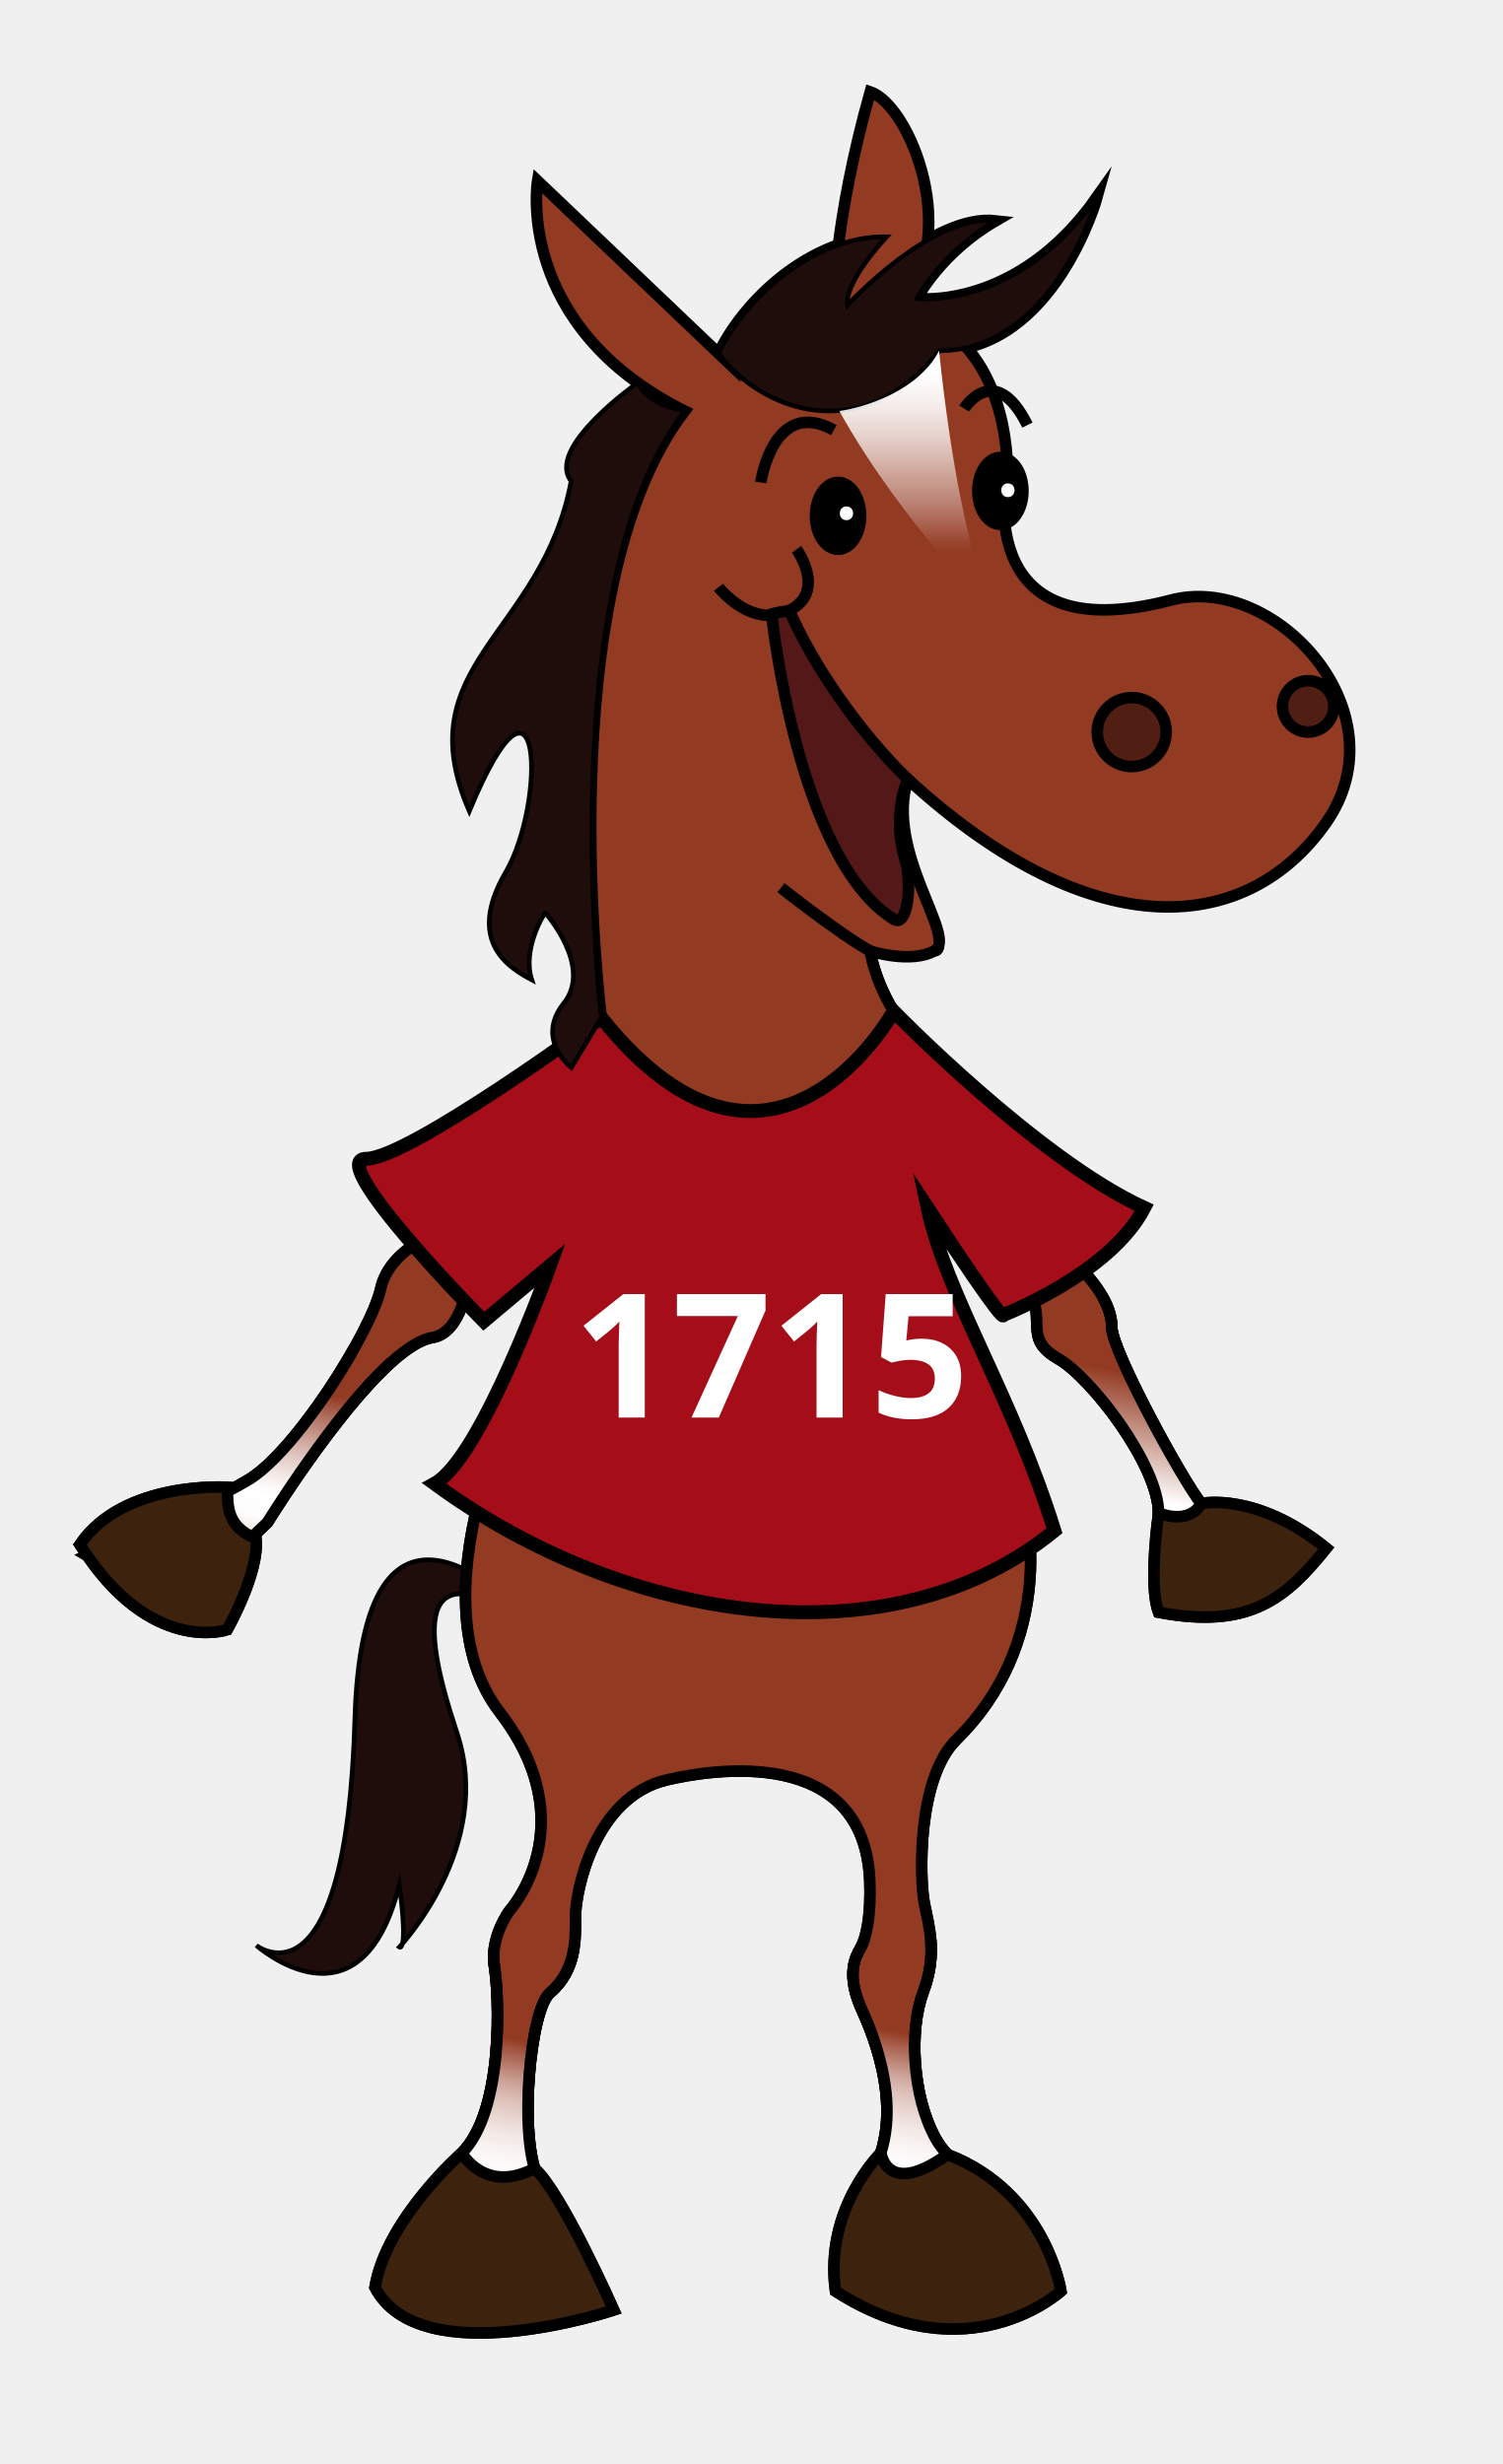
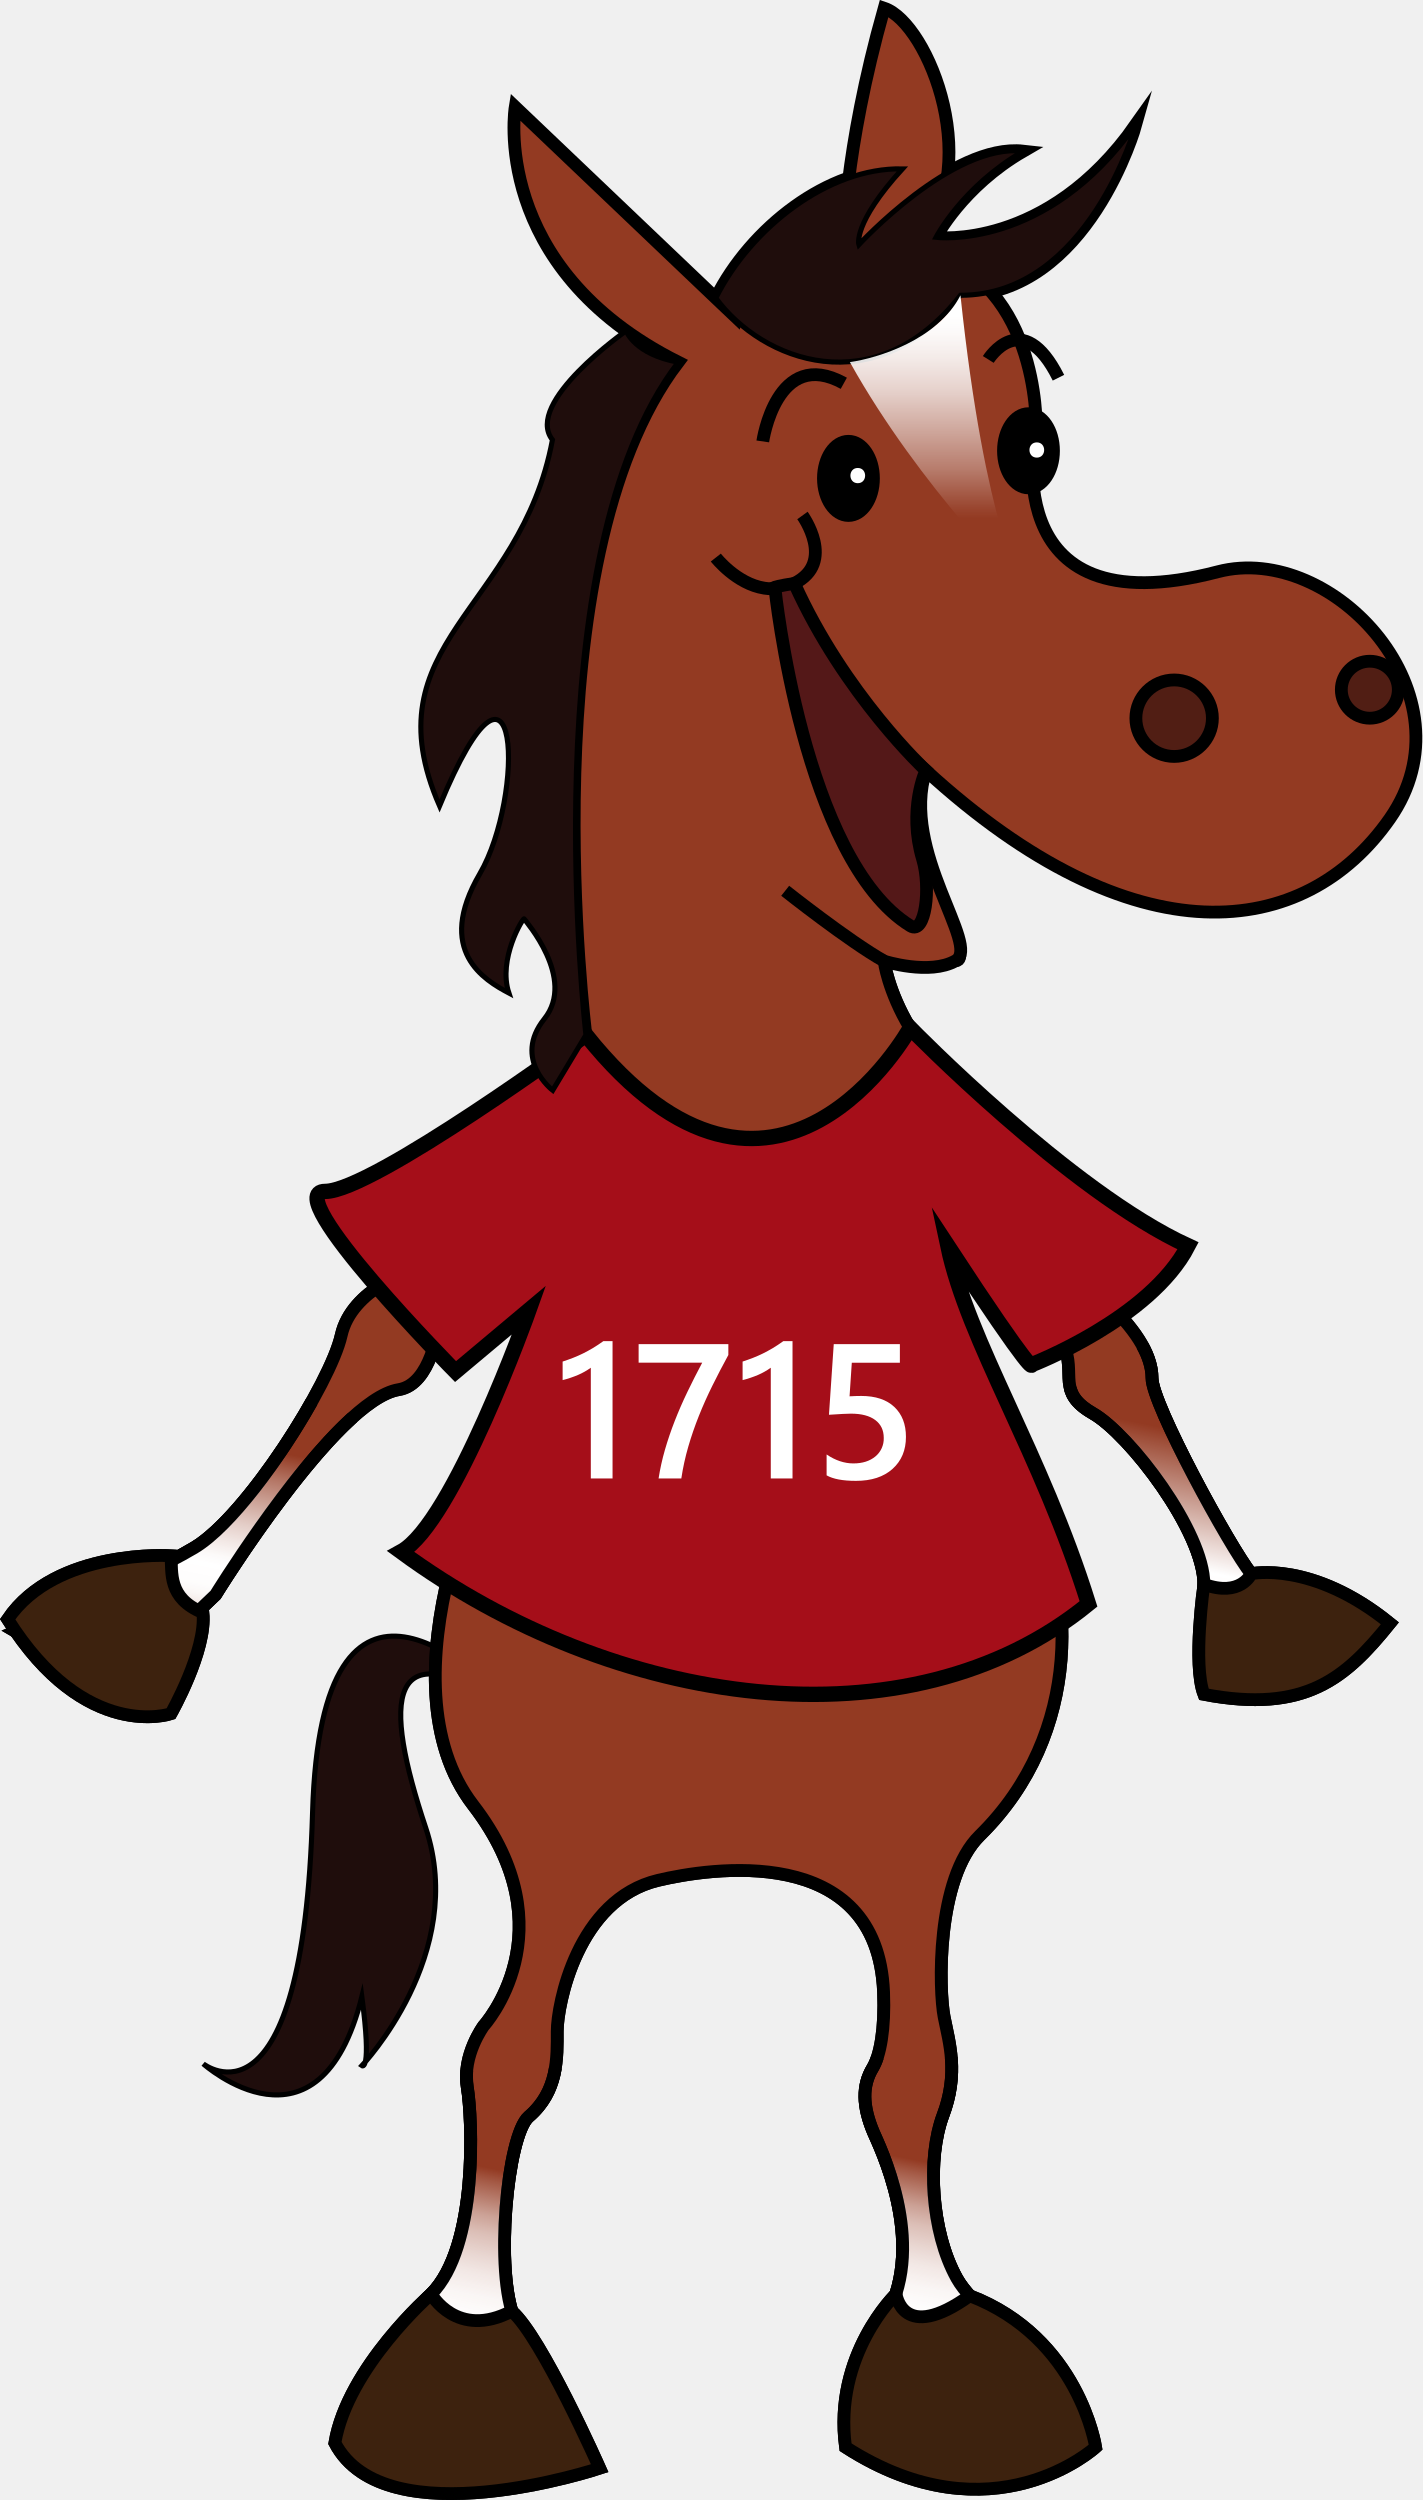
- <svg xmlns="http://www.w3.org/2000/svg" xmlns:xlink="http://www.w3.org/1999/xlink" id="_2nd_Place" data-name="2nd Place" viewBox="0 0 1302.96 2136.85">
+ <svg xmlns="http://www.w3.org/2000/svg" xmlns:xlink="http://www.w3.org/1999/xlink" viewBox="0 0 1112.22 1954.94">
  <defs>
-     <style>.cls-1{fill:#1f0d0c;stroke-width:4px;}.cls-1,.cls-10,.cls-11,.cls-12,.cls-13,.cls-2,.cls-3,.cls-4,.cls-5,.cls-6,.cls-7,.cls-8,.cls-9{stroke:#000;stroke-miterlimit:10;}.cls-14,.cls-16,.cls-2{fill:#fff;}.cls-10,.cls-11,.cls-12,.cls-13,.cls-2,.cls-3,.cls-4,.cls-5,.cls-6,.cls-7,.cls-9{stroke-width:10px;}.cls-3{fill:#933a22;}.cls-5{fill:none;}.cls-6{fill:#541818;}.cls-7{fill:#511e14;}.cls-8{fill:#a50e19;stroke-width:12px;}.cls-9{fill:url(#linear-gradient);}.cls-10{fill:url(#linear-gradient-2);}.cls-11{fill:url(#linear-gradient-3);}.cls-12{fill:url(#linear-gradient-4);}.cls-13{fill:#3d220e;}.cls-15{fill:url(#linear-gradient-5);}.cls-16{font-size:150px;font-family:Montserrat;font-weight:700;}</style>
-     <linearGradient id="linear-gradient" x1="422.49" y1="1921.4" x2="470.52" y2="1684.83" gradientUnits="userSpaceOnUse">
+     <style>.cls-1{fill:#1f0d0c;stroke-width:4px;}.cls-1,.cls-10,.cls-11,.cls-12,.cls-13,.cls-16,.cls-2,.cls-3,.cls-4,.cls-5,.cls-6,.cls-7,.cls-8,.cls-9{stroke:#000;stroke-miterlimit:10;}.cls-14,.cls-2{fill:#fff;}.cls-10,.cls-11,.cls-12,.cls-13,.cls-16,.cls-2,.cls-3,.cls-4,.cls-5,.cls-6,.cls-7,.cls-9{stroke-width:10px;}.cls-3{fill:#933a22;}.cls-5{fill:none;}.cls-6{fill:#541818;}.cls-7{fill:#511e14;}.cls-8{fill:#a50e19;stroke-width:12px;}.cls-9{fill:url(#linear-gradient);}.cls-10{fill:url(#linear-gradient-2);}.cls-11{fill:url(#linear-gradient-3);}.cls-12{fill:url(#linear-gradient-4);}.cls-13{fill:#3d220e;}.cls-15{fill:url(#linear-gradient-5);}.cls-16{fill:url(#linear-gradient-6);}</style>
+     <linearGradient id="linear-gradient" x1="359.16" y1="1848.14" x2="407.2" y2="1611.56" gradientUnits="userSpaceOnUse">
      <stop offset="0.06" stop-color="#fff" />
      <stop offset="0.16" stop-color="#fff" stop-opacity="0.99" />
      <stop offset="0.23" stop-color="#fff" stop-opacity="0.95" />
      <stop offset="0.3" stop-color="#fff" stop-opacity="0.88" />
      <stop offset="0.36" stop-color="#fff" stop-opacity="0.79" />
      <stop offset="0.43" stop-color="#fff" stop-opacity="0.67" />
      <stop offset="0.49" stop-color="#fff" stop-opacity="0.52" />
      <stop offset="0.54" stop-color="#fff" stop-opacity="0.35" />
      <stop offset="0.6" stop-color="#fff" stop-opacity="0.15" />
      <stop offset="0.64" stop-color="#fff" stop-opacity="0" />
      <stop offset="0.85" stop-color="#fff" stop-opacity="0" />
    </linearGradient>
-     <linearGradient id="linear-gradient-2" x1="788.4" y1="1916.84" x2="834.93" y2="1687.67" xlink:href="#linear-gradient" />
-     <linearGradient id="linear-gradient-3" x1="231.67" y1="1358.12" x2="271.5" y2="1161.98" gradientUnits="userSpaceOnUse">
+     <linearGradient id="linear-gradient-2" x1="725.07" y1="1843.58" x2="771.6" y2="1614.41" xlink:href="#linear-gradient" />
+     <linearGradient id="linear-gradient-3" x1="168.35" y1="1284.86" x2="208.17" y2="1088.71" gradientUnits="userSpaceOnUse">
      <stop offset="0" stop-color="#fff" stop-opacity="0" />
      <stop offset="0.01" stop-color="#fff" stop-opacity="0.11" />
      <stop offset="0.03" stop-color="#fff" stop-opacity="0.29" />
      <stop offset="0.05" stop-color="#fff" stop-opacity="0.46" />
      <stop offset="0.07" stop-color="#fff" stop-opacity="0.61" />
      <stop offset="0.1" stop-color="#fff" stop-opacity="0.73" />
      <stop offset="0.12" stop-color="#fff" stop-opacity="0.83" />
      <stop offset="0.15" stop-color="#fff" stop-opacity="0.91" />
      <stop offset="0.18" stop-color="#fff" stop-opacity="0.96" />
      <stop offset="0.22" stop-color="#fff" stop-opacity="0.99" />
      <stop offset="0.3" stop-color="#fff" />
      <stop offset="0.34" stop-color="#fff" stop-opacity="0.97" />
      <stop offset="0.4" stop-color="#fff" stop-opacity="0.88" />
      <stop offset="0.48" stop-color="#fff" stop-opacity="0.74" />
      <stop offset="0.57" stop-color="#fff" stop-opacity="0.54" />
      <stop offset="0.68" stop-color="#fff" stop-opacity="0.28" />
      <stop offset="0.78" stop-color="#fff" stop-opacity="0" />
    </linearGradient>
-     <linearGradient id="linear-gradient-4" x1="964.89" y1="1330.44" x2="1004.56" y2="1135.07" gradientUnits="userSpaceOnUse">
+     <linearGradient id="linear-gradient-4" x1="901.56" y1="1257.17" x2="941.23" y2="1061.81" gradientUnits="userSpaceOnUse">
      <stop offset="0" stop-color="#fff" stop-opacity="0" />
      <stop offset="0.01" stop-color="#fff" stop-opacity="0.11" />
      <stop offset="0.02" stop-color="#fff" stop-opacity="0.29" />
      <stop offset="0.03" stop-color="#fff" stop-opacity="0.46" />
      <stop offset="0.04" stop-color="#fff" stop-opacity="0.61" />
      <stop offset="0.06" stop-color="#fff" stop-opacity="0.73" />
      <stop offset="0.07" stop-color="#fff" stop-opacity="0.83" />
      <stop offset="0.09" stop-color="#fff" stop-opacity="0.91" />
      <stop offset="0.11" stop-color="#fff" stop-opacity="0.96" />
      <stop offset="0.13" stop-color="#fff" stop-opacity="0.99" />
      <stop offset="0.18" stop-color="#fff" />
      <stop offset="0.46" stop-color="#fff" stop-opacity="0.46" />
      <stop offset="0.7" stop-color="#fff" stop-opacity="0" />
    </linearGradient>
-     <linearGradient id="linear-gradient-5" x1="795.74" y1="533.67" x2="795.74" y2="304.17" gradientUnits="userSpaceOnUse">
+     <linearGradient id="linear-gradient-5" x1="732.41" y1="460.41" x2="732.41" y2="230.91" gradientUnits="userSpaceOnUse">
      <stop offset="0" stop-color="#fff" stop-opacity="0" />
      <stop offset="0.24" stop-color="#fff" stop-opacity="0" />
      <stop offset="0.27" stop-color="#fff" stop-opacity="0.05" />
      <stop offset="0.41" stop-color="#fff" stop-opacity="0.34" />
      <stop offset="0.55" stop-color="#fff" stop-opacity="0.57" />
      <stop offset="0.67" stop-color="#fff" stop-opacity="0.76" />
      <stop offset="0.78" stop-color="#fff" stop-opacity="0.89" />
      <stop offset="0.87" stop-color="#fff" stop-opacity="0.97" />
      <stop offset="0.93" stop-color="#fff" />
    </linearGradient>
+     <linearGradient id="linear-gradient-6" x1="392.76" y1="1617.07" x2="392.76" y2="1617.07" gradientUnits="userSpaceOnUse">
+       <stop offset="0" stop-color="#fff" stop-opacity="0" />
+       <stop offset="0.07" stop-color="#fff" stop-opacity="0.16" />
+       <stop offset="0.16" stop-color="#fff" stop-opacity="0.36" />
+       <stop offset="0.26" stop-color="#fff" stop-opacity="0.53" />
+       <stop offset="0.36" stop-color="#fff" stop-opacity="0.67" />
+       <stop offset="0.47" stop-color="#fff" stop-opacity="0.79" />
+       <stop offset="0.58" stop-color="#fff" stop-opacity="0.88" />
+       <stop offset="0.7" stop-color="#fff" stop-opacity="0.95" />
+       <stop offset="0.83" stop-color="#fff" stop-opacity="0.99" />
+       <stop offset="1" stop-color="#fff" />
+       <stop offset="1" stop-color="#fff" stop-opacity="0.99" />
+       <stop offset="1" stop-color="#fff" stop-opacity="0.96" />
+       <stop offset="1" stop-color="#fff" stop-opacity="0.91" />
+       <stop offset="1" stop-color="#fff" stop-opacity="0.83" />
+       <stop offset="1" stop-color="#fff" stop-opacity="0.73" />
+       <stop offset="1" stop-color="#fff" stop-opacity="0.61" />
+       <stop offset="1" stop-color="#fff" stop-opacity="0.47" />
+       <stop offset="1" stop-color="#fff" stop-opacity="0.3" />
+       <stop offset="1" stop-color="#fff" stop-opacity="0.12" />
+       <stop offset="1" stop-color="#fff" stop-opacity="0" />
+     </linearGradient>
  </defs>
-   <path class="cls-1" d="M470.36,1415.62s-1.64-1.93-4.58-5.11c-25.73-27.82-151.31-151.38-158,80.11-7.5,258-85.5,196.49-85.5,196.49s90.62,81,124.06-52.5c7.94,60,0,54,0,54s82.93-87,49.93-186-33.52-161.35,72.49-88.93" />
-   <path id="body" class="cls-2" d="M593.66,374.8C474.44,531,547.15,880.46,547.15,880.46L387,1065.84s-48.6,14.67-56.82,51.67-73.58,141.18-114.69,165.85-139.78,65.78-139.78,65.78l78.11,45.76,78.11-74.54s93.91-152.51,143.29-160.45c25.45-4.1,30.9-49.33,30.9-49.33l93-69.77s-4.11,102.78-28.78,131.55-111.55,215.58-37,312.44c75.91,98.63,8.22,172.66,8.22,172.66s-16.93,23-12.82,47.7,8.71,125-28.29,162-61.67,123.33-61.67,123.33,86.33,37,123.33,20.56,53.44-12.33,53.44-12.33l-49.33-111c-16.44-37-6.25-144.82,10.56-159.23,23.3-20,22.33-46.33,22.33-66.88s15.68-103,79-118c39-9.25,171.36-30.69,176.22,87.49,1.18,28.69-2.68,49.58-8.53,59.25-8.36,13.81-8,29.92.58,50.31,4.26,10.06,41.9,85.36,10.38,142.91s-11,90.44-11,90.44,127.44,37,152.11,0-65.78-82.22-86.33-119.22-23.17-94.56-10.83-127.45,5-56.2.92-76.75-6.67-108.08,27.89-142c81-79.62,76.58-196.42,35.47-270.41s-65.78-217.89-65.78-217.89,76.43,60.49,95.84,104.48c10.07,22.83-6,37.26,22.83,53.71s86.89,92.59,86.89,133.7,16.44,82.76,16.44,82.76,90.44,15.91,90.44-41.65-53.44-28.78-69.89-49.33-77.57-132.44-77.57-153-16.55-41.29-33.57-57.74C921.27,1084.12,792.42,906,775,877s-20.3-52.19-20.3-52.19" />
-   <path class="cls-2" d="M677.31,769.82s50,39.63,77.42,55" />
-   <path id="hair_bangs" class="cls-2" d="M951.56,170.7S914.49,304.17,814.38,304.17c-66.53,85.27-155.12,51.59-191.3,2.14,27.24-54.47,87.89-102.24,145.9-101-39.1,42.88-34.05,59.27-34.05,59.27s73.15-79.45,128.64-73.15c-47.92,27.74-68.34,67.45-68.34,67.45S881.92,269.75,951.56,170.7Z" />
-   <ellipse id="eye_L" class="cls-2" cx="726.79" cy="447.35" rx="19.55" ry="29.01" />
-   <ellipse id="eye_R" class="cls-2" cx="863.58" cy="425.76" rx="19.55" ry="29.01" />
-   <path id="brow_R" class="cls-2" d="M691.48,418.34s10.71-74.29,63.37-45.29" />
-   <path id="cheek" class="cls-2" d="M623.08,509.26s16.09,20.57,38,23.94a38.23,38.23,0,0,0,23.43-3.76c32.79-16.4,6.31-53.08,6.31-53.08" />
-   <path id="mouth" class="cls-2" d="M787.32,675.73s-63.74-59.27-102.84-146.29c-23.43,3.76-15.14,4.16-15.14,4.16S690.12,824.55,810.6,824.55c13.69,0-19.16-57.23-25.82-79.45C773.14,706.27,787.32,675.73,787.32,675.73Z" />
-   <circle id="nostril_R" class="cls-2" cx="981.48" cy="634.88" r="29.91" />
-   <circle id="nostril_L" class="cls-2" cx="1134.5" cy="612.6" r="22.28" />
-   <path class="cls-2" d="M1004.77,1312.13s-9,62.73,0,86.08c79.67,15.14,110.9-12.8,145.41-55.53-60.8-49.3-108.41-38.78-108.41-38.78S1033.56,1322.65,1004.77,1312.13Z" />
-   <path class="cls-2" d="M197,1289.8s-89.89-6-127.69,49.7c60.8,96.84,127.69,73.83,127.69,73.83s28.17-49.57,25-79C194.2,1322.95,198.14,1302.67,197,1289.8Z" />
-   <path class="cls-2" d="M400.44,1867.12s-65.38,57.32-75.24,116.48c39.44,75.6,207.07,19.72,207.07,19.72s-45.45-102.64-68.74-122.81C420.51,1903.08,400.44,1867.12,400.44,1867.12Z" />
-   <path class="cls-2" d="M764,1867.12s-49.32,47.46-39.46,119.77c115,74,195.56,0,195.56,0s-12.81-85.68-98.43-118.44C768.91,1906.36,764,1867.12,764,1867.12Z" />
-   <path id="shirt_green" class="cls-2" d="M521.48,882.56s-166.84,122.35-203.92,122.35,102,140.89,102,140.89L477,1097.6s-59.32,166.84-100.11,189.09c166.84,122.35,396.72,155.72,537.6,40.78-37.08-118.64-94-204.13-110.05-280,69.27,105.77,65.56,92.94,65.56,92.94s92.69-35.58,122.35-92.94C899.65,1004.91,775,877,775,877S669.78,1067.94,521.48,882.56Z" />
-   <path id="body-2" data-name="body" class="cls-3" d="M638.88,321.36l-15.8-15L466.21,156.91S445.3,282,593.66,356.44c-119.22,156.22-72.18,526.12-72.18,526.12L387,1065.84s-48.6,14.67-56.82,51.67-73.58,141.18-114.69,165.85-139.78,65.78-139.78,65.78l78.11,45.76,78.11-74.54s93.91-152.51,143.29-160.45c25.45-4.1,30.9-49.33,30.9-49.33l93-69.77s-4.11,102.78-28.78,131.55-111.55,215.58-37,312.44c75.91,98.63,8.22,172.66,8.22,172.66s-16.93,23-12.82,47.7,8.71,125-28.29,162-61.67,123.33-61.67,123.33,86.33,37,123.33,20.56,53.44-12.33,53.44-12.33l-49.33-111c-16.44-37-6.25-144.82,10.56-159.23,23.3-20,22.33-46.33,22.33-66.88s15.68-103,79-118c39-9.25,171.36-30.69,176.22,87.49,1.18,28.69-2.68,49.58-8.53,59.25-8.36,13.81-8,29.92.58,50.31,4.26,10.06,41.9,85.36,10.38,142.91s-11,90.44-11,90.44,127.44,37,152.11,0-65.78-82.22-86.33-119.22-23.17-94.56-10.83-127.45,5-56.2.92-76.75-6.67-108.08,27.89-142c81-79.62,76.58-196.42,35.47-270.41s-65.78-217.89-65.78-217.89,76.43,60.49,95.84,104.48c10.07,22.83-6,37.26,22.83,53.71s86.89,92.59,86.89,133.7,16.44,82.76,16.44,82.76,90.44,15.91,90.44-41.65-53.44-28.78-69.89-49.33-77.57-132.44-77.57-153-16.55-41.29-33.57-57.74C921.27,1084.12,792.42,906,775,877s-20.3-52.19-20.3-52.19,35.57,11.29,55.87-.31S767,739.31,787.32,675.73C950.09,824.85,1083.48,809,1150.17,713.36s-44.09-216.61-134.49-193C837.48,567,873.61,407.32,873.61,407.32s2.9-121.78-95.69-139.18c58-60.89,11.6-176.87-23.2-188.47-31.89,113.08-31.89,185.57-31.89,185.57S641.92,307.89,638.88,321.36Z" />
-   <path class="cls-2" d="M677.31,769.82s50,39.63,77.42,55" />
-   <ellipse id="eye_L-2" data-name="eye_L" class="cls-4" cx="726.79" cy="447.35" rx="19.55" ry="29.01" />
-   <ellipse id="eye_R-2" data-name="eye_R" class="cls-4" cx="867.58" cy="425.76" rx="19.55" ry="29.01" />
-   <path id="brow_L" class="cls-5" d="M836.14,354.34s26.52-42.46,54.88,14.29" />
-   <path id="cheek-2" data-name="cheek" class="cls-5" d="M623.08,509.26s16.09,20.57,38,23.94a38.23,38.23,0,0,0,23.43-3.76c32.79-16.4,6.31-53.08,6.31-53.08" />
-   <path id="mouth-2" data-name="mouth" class="cls-6" d="M787.32,675.73s-63.74-59.27-102.84-146.29c-23.43,3.76-15.14,4.16-15.14,4.16s22.14,212.23,106,263.74c11.66,7.17,16.1-30,9.44-52.24C773.14,706.27,787.32,675.73,787.32,675.73Z" />
-   <circle id="nostril_R-2" data-name="nostril_R" class="cls-7" cx="981.48" cy="634.88" r="29.91" />
-   <circle id="nostril_L-2" data-name="nostril_L" class="cls-7" cx="1134.5" cy="612.6" r="22.28" />
-   <path id="shirt_green-2" data-name="shirt_green" class="cls-8" d="M521.48,882.56s-166.84,122.35-203.92,122.35,102,140.89,102,140.89L477,1097.6s-59.32,166.84-100.11,189.09c166.84,122.35,396.72,155.72,537.6,40.78-37.08-118.64-94-204.13-110.05-280,69.27,105.77,65.56,92.94,65.56,92.94s92.69-35.58,122.35-92.94C899.65,1004.91,775,877,775,877S669.78,1067.94,521.48,882.56Z" />
-   <path class="cls-9" d="M428.33,1692.16a67.41,67.41,0,0,0,.4,13c4.11,24.67,8.71,125-28.29,162-11.27,11.27-21.39,27.12-30,43.71,3.89,0,7.78,0,11.68.33,32,2.53,64,3.28,96,3.3l-11.91-26.79c-16.44-37-6.25-144.82,10.56-159.23,13.28-11.38,18.67-24.84,20.86-38.12" />
-   <path class="cls-10" d="M749.52,1681.73a41.27,41.27,0,0,1-3.75,8.62c-8.36,13.81-8,29.92.58,50.31,4.26,10.06,41.9,85.36,10.38,142.91a161.9,161.9,0,0,0-11,24.6c17.38-.26,34.77,0,52.4,2,27.12,3.22,53.83,7.07,80.59,11-22.84-22.78-55.73-45.83-67.13-66.35-20.56-37-23.17-94.56-10.83-127.45a100.87,100.87,0,0,0,6.46-45.3" />
-   <path id="hair_bangs-2" data-name="hair_bangs" class="cls-1" d="M951.56,170.7S914.49,304.17,814.38,304.17c-66.53,85.27-155.12,51.59-191.3,2.14,27.24-54.47,87.89-102.24,145.9-101-39.1,42.88-34.05,59.27-34.05,59.27s73.15-79.45,128.64-73.15c-47.92,27.74-68.34,67.45-68.34,67.45S881.92,269.75,951.56,170.7Z" />
-   <path id="hair_flow" class="cls-1" d="M552.95,332s-80.33,56.21-57.63,85.22C470.36,550.81,351.54,576.1,407,703.48c63.33-152.67,66.84-7.57,31.53,53s3.78,83.24,22.7,93.32c-8.83-26.48,11.26-59.27,11.94-58s41,46.66,15.81,78.19,6.51,55.9,6.51,55.9l26-43.28S477.61,507,593.66,356.44C559.44,350.35,552.95,332,552.95,332Z" />
-   <path id="brow_R-2" data-name="brow_R" class="cls-5" d="M659.8,418.44s10.71-74.58,63.37-45.46" />
-   <path class="cls-11" d="M307.14,1169.21c-24.8,44.11-63.82,97.41-91.7,114.13-11.57,6.94-27.71,15.19-44.92,23.46,4.08,16.24,15.88,31.65,28.68,44.73l32.68-31.18s58.31-94.69,107.2-138.73" />
-   <path class="cls-12" d="M900.24,1158.72c1.66,6.7,6,13,17.63,19.71,28.78,16.44,86.89,92.58,86.89,133.7a189.63,189.63,0,0,0,2,26.82c12.74,0.42,25.1-.41,36.27-4.79,10.45-3.87,18.65-11.5,24.83-21.06-10.63-.92-20.55-2.19-26.16-9.2-16.44-20.56-77.57-132.44-77.57-153,0-8.6-2.9-17.22-7.52-25.56" />
-   <path class="cls-13" d="M1004.77,1312.13s-9,62.73,0,86.08c79.67,15.14,110.9-12.8,145.41-55.53-60.8-49.3-108.41-38.78-108.41-38.78S1033.56,1322.65,1004.77,1312.13Z" />
-   <path class="cls-13" d="M197,1289.8s-89.89-6-127.69,49.7c60.8,96.84,127.69,73.83,127.69,73.83s28.17-49.57,25-79C194.2,1322.95,198.14,1302.67,197,1289.8Z" />
-   <path class="cls-13" d="M400.44,1867.12s-65.38,57.32-75.24,116.48c39.44,75.6,207.07,19.72,207.07,19.72s-45.45-102.64-68.74-122.81C420.51,1903.08,400.44,1867.12,400.44,1867.12Z" />
-   <path class="cls-13" d="M764,1867.12s-49.32,47.46-39.46,119.77c115,74,195.56,0,195.56,0s-12.81-85.68-98.43-118.44C768.91,1906.36,764,1867.12,764,1867.12Z" />
-   <path class="cls-14" d="M734.09,451.12c7.66,0,7.67-11.91,0-11.91s-7.67,11.91,0,11.91h0Z" />
-   <path class="cls-14" d="M874.09,431.12c7.66,0,7.67-11.91,0-11.91s-7.67,11.91,0,11.91h0Z" />
-   <path class="cls-15" d="M727.9,356.44c21.79-3.08,68.67-17.45,86.48-52.26,19.31,182.67,49.2,229.49,49.2,229.49S782.69,454.77,727.9,356.44Z" />
-   <text class="cls-16" transform="translate(497.24 1229.37)">1715</text>
+   <g id="Layer_2" data-name="Layer 2">
+     <g id="_2nd_Place" data-name="2nd Place">
+       <path class="cls-1" d="M407,1342.36s-1.64-1.93-4.58-5.11c-25.73-27.82-151.31-151.38-158,80.11-7.5,258-85.5,196.49-85.5,196.49s90.62,81,124.06-52.5c7.94,60,0,54,0,54s82.93-87,49.93-186S299.39,1268,405.4,1340.43" />
+       <path id="body" class="cls-2" d="M530.33,301.54C411.11,457.76,483.82,807.2,483.82,807.2L323.62,992.57s-48.6,14.67-56.82,51.67-73.58,141.18-114.69,165.85-139.78,65.78-139.78,65.78l78.11,45.76,78.11-74.54s93.91-152.51,143.29-160.45c25.45-4.1,30.9-49.33,30.9-49.33l93-69.77s-4.11,102.78-28.78,131.55-111.55,215.58-37,312.44c75.91,98.63,8.22,172.66,8.22,172.66s-16.93,23-12.82,47.7,8.71,125-28.29,162-61.67,123.33-61.67,123.33,86.33,37,123.33,20.56,53.44-12.33,53.44-12.33l-49.33-111c-16.44-37-6.25-144.82,10.56-159.23,23.3-20,22.33-46.33,22.33-66.88s15.68-103,79-118c39-9.25,171.36-30.69,176.22,87.49,1.18,28.69-2.68,49.58-8.53,59.25-8.36,13.81-8,29.92.58,50.31,4.26,10.06,41.9,85.36,10.38,142.91s-11,90.44-11,90.44,127.44,37,152.11,0-65.78-82.22-86.33-119.22S725,1687,737.38,1654.08s5-56.2.92-76.75-6.67-108.08,27.89-142c81-79.62,76.58-196.42,35.47-270.41S735.88,947,735.88,947s76.43,60.49,95.84,104.48c10.07,22.83-6,37.26,22.83,53.71s86.89,92.59,86.89,133.7,16.44,82.76,16.44,82.76,90.44,15.91,90.44-41.65-53.44-28.78-69.89-49.33-77.57-132.44-77.57-153-16.55-41.29-33.57-57.74c-9.36-9-138.21-187.12-155.61-216.12s-20.3-52.19-20.3-52.19" />
+       <path class="cls-2" d="M614,696.56s50,39.63,77.42,55" />
+       <path id="hair_bangs" class="cls-2" d="M888.23,97.44S851.16,230.91,751.05,230.91c-66.53,85.27-155.12,51.59-191.3,2.14,27.24-54.47,87.89-102.24,145.9-101-39.1,42.88-34.05,59.27-34.05,59.27s73.15-79.45,128.64-73.15c-47.92,27.74-68.34,67.45-68.34,67.45S818.59,196.49,888.23,97.44Z" />
+       <ellipse id="eye_L" class="cls-2" cx="663.46" cy="374.09" rx="19.55" ry="29.01" />
+       <ellipse id="eye_R" class="cls-2" cx="800.25" cy="352.5" rx="19.55" ry="29.01" />
+       <path id="brow_R" class="cls-2" d="M628.15,345.08s10.71-74.29,63.37-45.29" />
+       <path id="cheek" class="cls-2" d="M559.75,436s16.09,20.57,38,23.94a38.23,38.23,0,0,0,23.43-3.76c32.79-16.4,6.31-53.08,6.31-53.08" />
+       <path id="mouth" class="cls-2" d="M724,602.47s-63.74-59.27-102.84-146.29c-23.43,3.76-15.14,4.16-15.14,4.16s20.77,290.95,141.25,290.95c13.69,0-19.16-57.23-25.82-79.45C709.81,633,724,602.47,724,602.47Z" />
+       <circle id="nostril_R" class="cls-2" cx="918.15" cy="561.62" r="29.91" />
+       <circle id="nostril_L" class="cls-2" cx="1071.17" cy="539.34" r="22.28" />
+       <path class="cls-2" d="M941.44,1238.86s-9,62.73,0,86.08c79.67,15.14,110.9-12.8,145.41-55.53-60.8-49.3-108.41-38.78-108.41-38.78S970.23,1249.39,941.44,1238.86Z" />
+       <path class="cls-2" d="M133.66,1216.54s-89.89-6-127.69,49.7c60.8,96.84,127.69,73.83,127.69,73.83s28.17-49.57,25-79C130.87,1249.69,134.81,1229.41,133.66,1216.54Z" />
+       <path class="cls-2" d="M337.11,1793.86s-65.38,57.32-75.24,116.48c39.44,75.6,207.07,19.72,207.07,19.72s-45.45-102.64-68.74-122.81C357.18,1829.81,337.11,1793.86,337.11,1793.86Z" />
+       <path class="cls-2" d="M700.67,1793.86s-49.32,47.46-39.46,119.77c115,74,195.56,0,195.56,0s-12.81-85.68-98.43-118.44C705.58,1833.1,700.67,1793.86,700.67,1793.86Z" />
+       <path id="shirt_green" class="cls-2" d="M458.15,809.3S291.31,931.65,254.23,931.65s102,140.89,102,140.89l57.47-48.2s-59.32,166.84-100.11,189.09c166.84,122.35,396.72,155.72,537.6,40.78-37.08-118.64-94-204.13-110.05-280,69.27,105.77,65.56,92.94,65.56,92.94s92.69-35.58,122.35-92.94c-92.69-42.53-217.32-170.39-217.32-170.39S606.45,994.68,458.15,809.3Z" />
+       <path id="body-2" data-name="body" class="cls-3" d="M575.55,248.09l-15.8-15L402.89,83.65S382,208.75,530.33,283.17C411.11,439.4,458.15,809.3,458.15,809.3L323.62,992.57s-48.6,14.67-56.82,51.67-73.58,141.18-114.69,165.85-139.78,65.78-139.78,65.78l78.11,45.76,78.11-74.54s93.91-152.51,143.29-160.45c25.45-4.1,30.9-49.33,30.9-49.33l93-69.77s-4.11,102.78-28.78,131.55-111.55,215.58-37,312.44c75.91,98.63,8.22,172.66,8.22,172.66s-16.93,23-12.82,47.7,8.71,125-28.29,162-61.67,123.33-61.67,123.33,86.33,37,123.33,20.56,53.44-12.33,53.44-12.33l-49.33-111c-16.44-37-6.25-144.82,10.56-159.23,23.3-20,22.33-46.33,22.33-66.88s15.68-103,79-118c39-9.25,171.36-30.69,176.22,87.49,1.18,28.69-2.68,49.58-8.53,59.25-8.36,13.81-8,29.92.58,50.31,4.26,10.06,41.9,85.36,10.38,142.91s-11,90.44-11,90.44,127.44,37,152.11,0-65.78-82.22-86.33-119.22S725,1687,737.38,1654.08s5-56.2.92-76.75-6.67-108.08,27.89-142c81-79.62,76.58-196.42,35.47-270.41S735.88,947,735.88,947s76.43,60.49,95.84,104.48c10.07,22.83-6,37.26,22.83,53.71s86.89,92.59,86.89,133.7,16.44,82.76,16.44,82.76,90.44,15.91,90.44-41.65-53.44-28.78-69.89-49.33-77.57-132.44-77.57-153-16.55-41.29-33.57-57.74c-9.36-9-138.21-187.12-155.61-216.12s-20.3-52.19-20.3-52.19,35.57,11.29,55.87-.31S703.69,666.05,724,602.47c162.77,149.12,296.16,133.31,362.85,37.62s-44.09-216.61-134.49-193C774.15,493.76,810.28,334.05,810.28,334.05s2.9-121.78-95.69-139.18C772.58,134,726.19,18,691.4,6.4,659.5,119.48,659.5,192,659.5,192S578.59,234.63,575.55,248.09Z" />
+       <path class="cls-2" d="M614,696.56s50,39.63,77.42,55" />
+       <ellipse id="eye_L-2" data-name="eye_L" class="cls-4" cx="663.46" cy="374.09" rx="19.55" ry="29.01" />
+       <ellipse id="eye_R-2" data-name="eye_R" class="cls-4" cx="804.25" cy="352.5" rx="19.55" ry="29.01" />
+       <path id="brow_L" class="cls-5" d="M772.81,281.08s26.52-42.46,54.88,14.29" />
+       <path id="cheek-2" data-name="cheek" class="cls-5" d="M559.75,436s16.09,20.57,38,23.94a38.23,38.23,0,0,0,23.43-3.76c32.79-16.4,6.31-53.08,6.31-53.08" />
+       <path id="mouth-2" data-name="mouth" class="cls-6" d="M724,602.47s-63.74-59.27-102.84-146.29c-23.43,3.76-15.14,4.16-15.14,4.16s22.14,212.23,106,263.74c11.66,7.17,16.1-30,9.44-52.24C709.81,633,724,602.47,724,602.47Z" />
+       <circle id="nostril_R-2" data-name="nostril_R" class="cls-7" cx="918.15" cy="561.62" r="29.91" />
+       <circle id="nostril_L-2" data-name="nostril_L" class="cls-7" cx="1071.17" cy="539.34" r="22.28" />
+       <path id="shirt_green-2" data-name="shirt_green" class="cls-8" d="M458.15,809.3S291.31,931.65,254.23,931.65s102,140.89,102,140.89l57.47-48.2s-59.32,166.84-100.11,189.09c166.84,122.35,396.72,155.72,537.6,40.78-37.08-118.64-94-204.13-110.05-280,69.27,105.77,65.56,92.94,65.56,92.94s92.69-35.58,122.35-92.94c-92.69-42.53-217.32-170.39-217.32-170.39S606.45,994.68,458.15,809.3Z" />
+       <path class="cls-9" d="M365,1618.89a67.41,67.41,0,0,0,.4,13c4.11,24.67,8.71,125-28.29,162-11.27,11.27-21.39,27.12-30,43.71,3.89,0,7.78,0,11.68.33,32,2.53,64,3.28,96,3.3l-11.91-26.79c-16.44-37-6.25-144.82,10.56-159.23,13.28-11.38,18.67-24.84,20.86-38.12" />
+       <path class="cls-10" d="M686.19,1608.46a41.27,41.27,0,0,1-3.75,8.62c-8.36,13.81-8,29.92.58,50.31,4.26,10.06,41.9,85.36,10.38,142.91a161.9,161.9,0,0,0-11,24.6c17.38-.26,34.77,0,52.4,2,27.12,3.22,53.83,7.07,80.59,11-22.84-22.78-55.73-45.83-67.13-66.35-20.56-37-23.17-94.56-10.83-127.45a100.87,100.87,0,0,0,6.46-45.3" />
+       <path id="hair_bangs-2" data-name="hair_bangs" class="cls-1" d="M888.23,97.44S851.16,230.91,751.05,230.91c-66.53,85.27-155.12,51.59-191.3,2.14,27.24-54.47,87.89-102.24,145.9-101-39.1,42.88-34.05,59.27-34.05,59.27s73.15-79.45,128.64-73.15c-47.92,27.74-68.34,67.45-68.34,67.45S818.59,196.49,888.23,97.44Z" />
+       <path id="hair_flow" class="cls-1" d="M489.62,258.72S409.28,314.93,432,343.94C407,477.54,288.21,502.84,343.7,630.21c63.33-152.67,66.84-7.57,31.53,53s3.78,83.24,22.7,93.32c-8.83-26.48,11.26-59.27,11.94-58s41,46.66,15.81,78.19,6.51,55.9,6.51,55.9l26-43.28s-43.87-375.57,72.18-526.12C496.12,277.09,489.62,258.72,489.62,258.72Z" />
+       <path id="brow_R-2" data-name="brow_R" class="cls-5" d="M596.47,345.18s10.71-74.58,63.37-45.46" />
+       <path class="cls-11" d="M243.82,1096c-24.8,44.11-63.82,97.41-91.7,114.13-11.57,6.94-27.71,15.19-44.92,23.46,4.08,16.24,15.88,31.65,28.68,44.73l32.68-31.18s58.31-94.69,107.2-138.73" />
+       <path class="cls-12" d="M836.91,1085.46c1.66,6.7,6,13,17.63,19.71,28.78,16.44,86.89,92.58,86.89,133.7a189.63,189.63,0,0,0,2,26.82c12.74.42,25.1-.41,36.27-4.79,10.45-3.87,18.65-11.5,24.83-21.06-10.63-.92-20.55-2.19-26.16-9.2-16.44-20.56-77.57-132.44-77.57-153,0-8.6-2.9-17.22-7.52-25.56" />
+       <path class="cls-13" d="M941.44,1238.86s-9,62.73,0,86.08c79.67,15.14,110.9-12.8,145.41-55.53-60.8-49.3-108.41-38.78-108.41-38.78S970.23,1249.39,941.44,1238.86Z" />
+       <path class="cls-13" d="M133.66,1216.54s-89.89-6-127.69,49.7c60.8,96.84,127.69,73.83,127.69,73.83s28.17-49.57,25-79C130.87,1249.69,134.81,1229.41,133.66,1216.54Z" />
+       <path class="cls-13" d="M337.11,1793.86s-65.38,57.32-75.24,116.48c39.44,75.6,207.07,19.72,207.07,19.72s-45.45-102.64-68.74-122.81C357.18,1829.81,337.11,1793.86,337.11,1793.86Z" />
+       <path class="cls-13" d="M700.67,1793.86s-49.32,47.46-39.46,119.77c115,74,195.56,0,195.56,0s-12.81-85.68-98.43-118.44C705.58,1833.1,700.67,1793.86,700.67,1793.86Z" />
+     </g>
+     <g id="_1st_Place" data-name="1st Place">
+       <path class="cls-14" d="M670.76,377.85c7.66,0,7.67-11.91,0-11.91s-7.67,11.91,0,11.91Z" />
+       <path class="cls-14" d="M810.76,357.85c7.66,0,7.67-11.91,0-11.91s-7.67,11.91,0,11.91Z" />
+       <path class="cls-15" d="M664.58,283.17c21.79-3.08,68.67-17.45,86.48-52.26,19.31,182.67,49.2,229.49,49.2,229.49S719.36,381.5,664.58,283.17Z" />
+       <path class="cls-16" d="M392.76,1617.07" />
+     </g>
+     <g id="Text-_outline" data-name="Text- outline">
+       <path class="cls-14" d="M479,1048.74v107.37H462v-86.57a54.13,54.13,0,0,1-9.92,5.6,81.8,81.8,0,0,1-12.12,4.07v-14.5q4.25-1.39,8.2-2.93t7.8-3.44q3.84-1.9,7.76-4.25t8.09-5.35Z" />
+       <path class="cls-14" d="M569.55,1059.58q-6.59,12.08-12.45,23.91t-10.62,23.77q-4.76,11.94-8.28,24.06a190.63,190.63,0,0,0-5.42,24.79H515a180.92,180.92,0,0,1,5-22.52q3.26-11.24,7.65-22.49t9.85-22.59q5.46-11.35,11.61-22.92H499.39v-14.5h70.17Z" />
+       <path class="cls-14" d="M619.73,1048.74v107.37h-17v-86.57a54.13,54.13,0,0,1-9.92,5.6,81.8,81.8,0,0,1-12.12,4.07v-14.5q4.25-1.39,8.2-2.93t7.8-3.44q3.84-1.9,7.76-4.25t8.09-5.35Z" />
+       <path class="cls-14" d="M646.39,1153.69v-16.33q10.33,7,20.95,7t17.21-5.46a18,18,0,0,0,6.52-14.54q0-8.94-6.63-13.92t-19-5q-4.25,0-17.21.88l3.74-55.22h51.71v14.5H666.09l-1.76,26.29q5.05-.29,9.16-.29,16.7,0,25.82,8.57t9.12,23.44q0,15.6-10.44,25T669.31,1158Q653.93,1158,646.39,1153.69Z" />
+     </g>
+   </g>
</svg>
